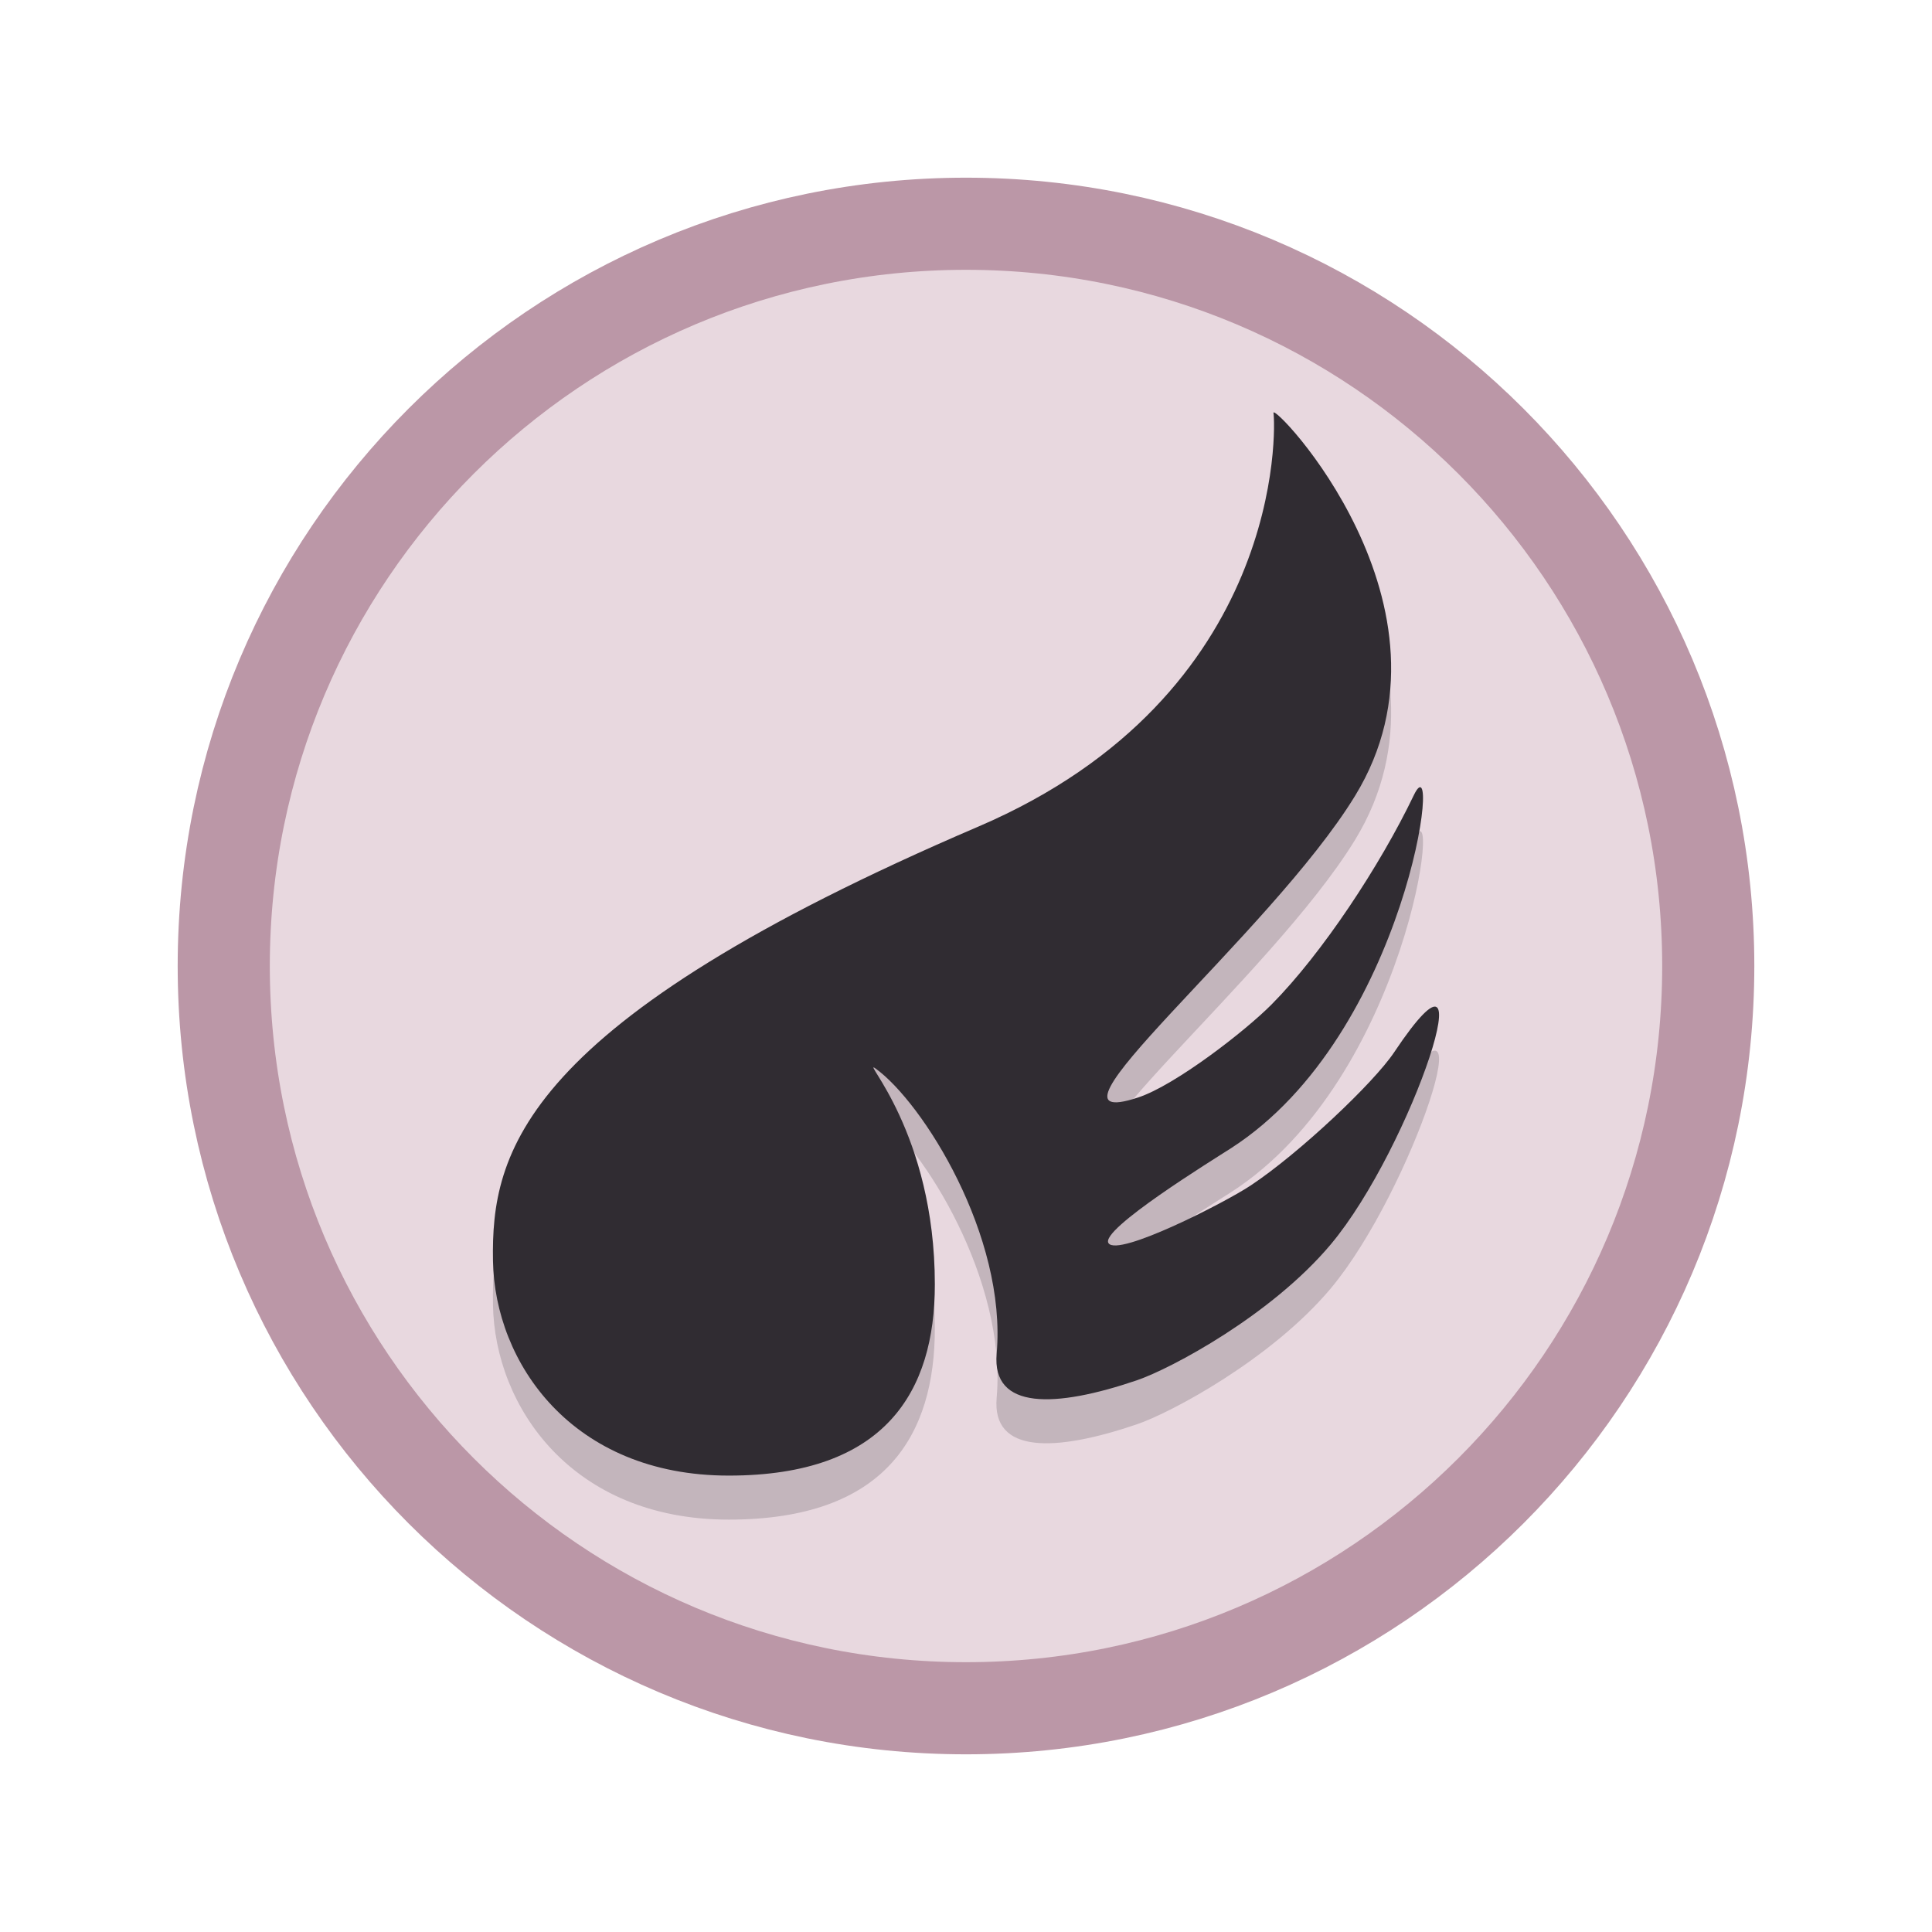
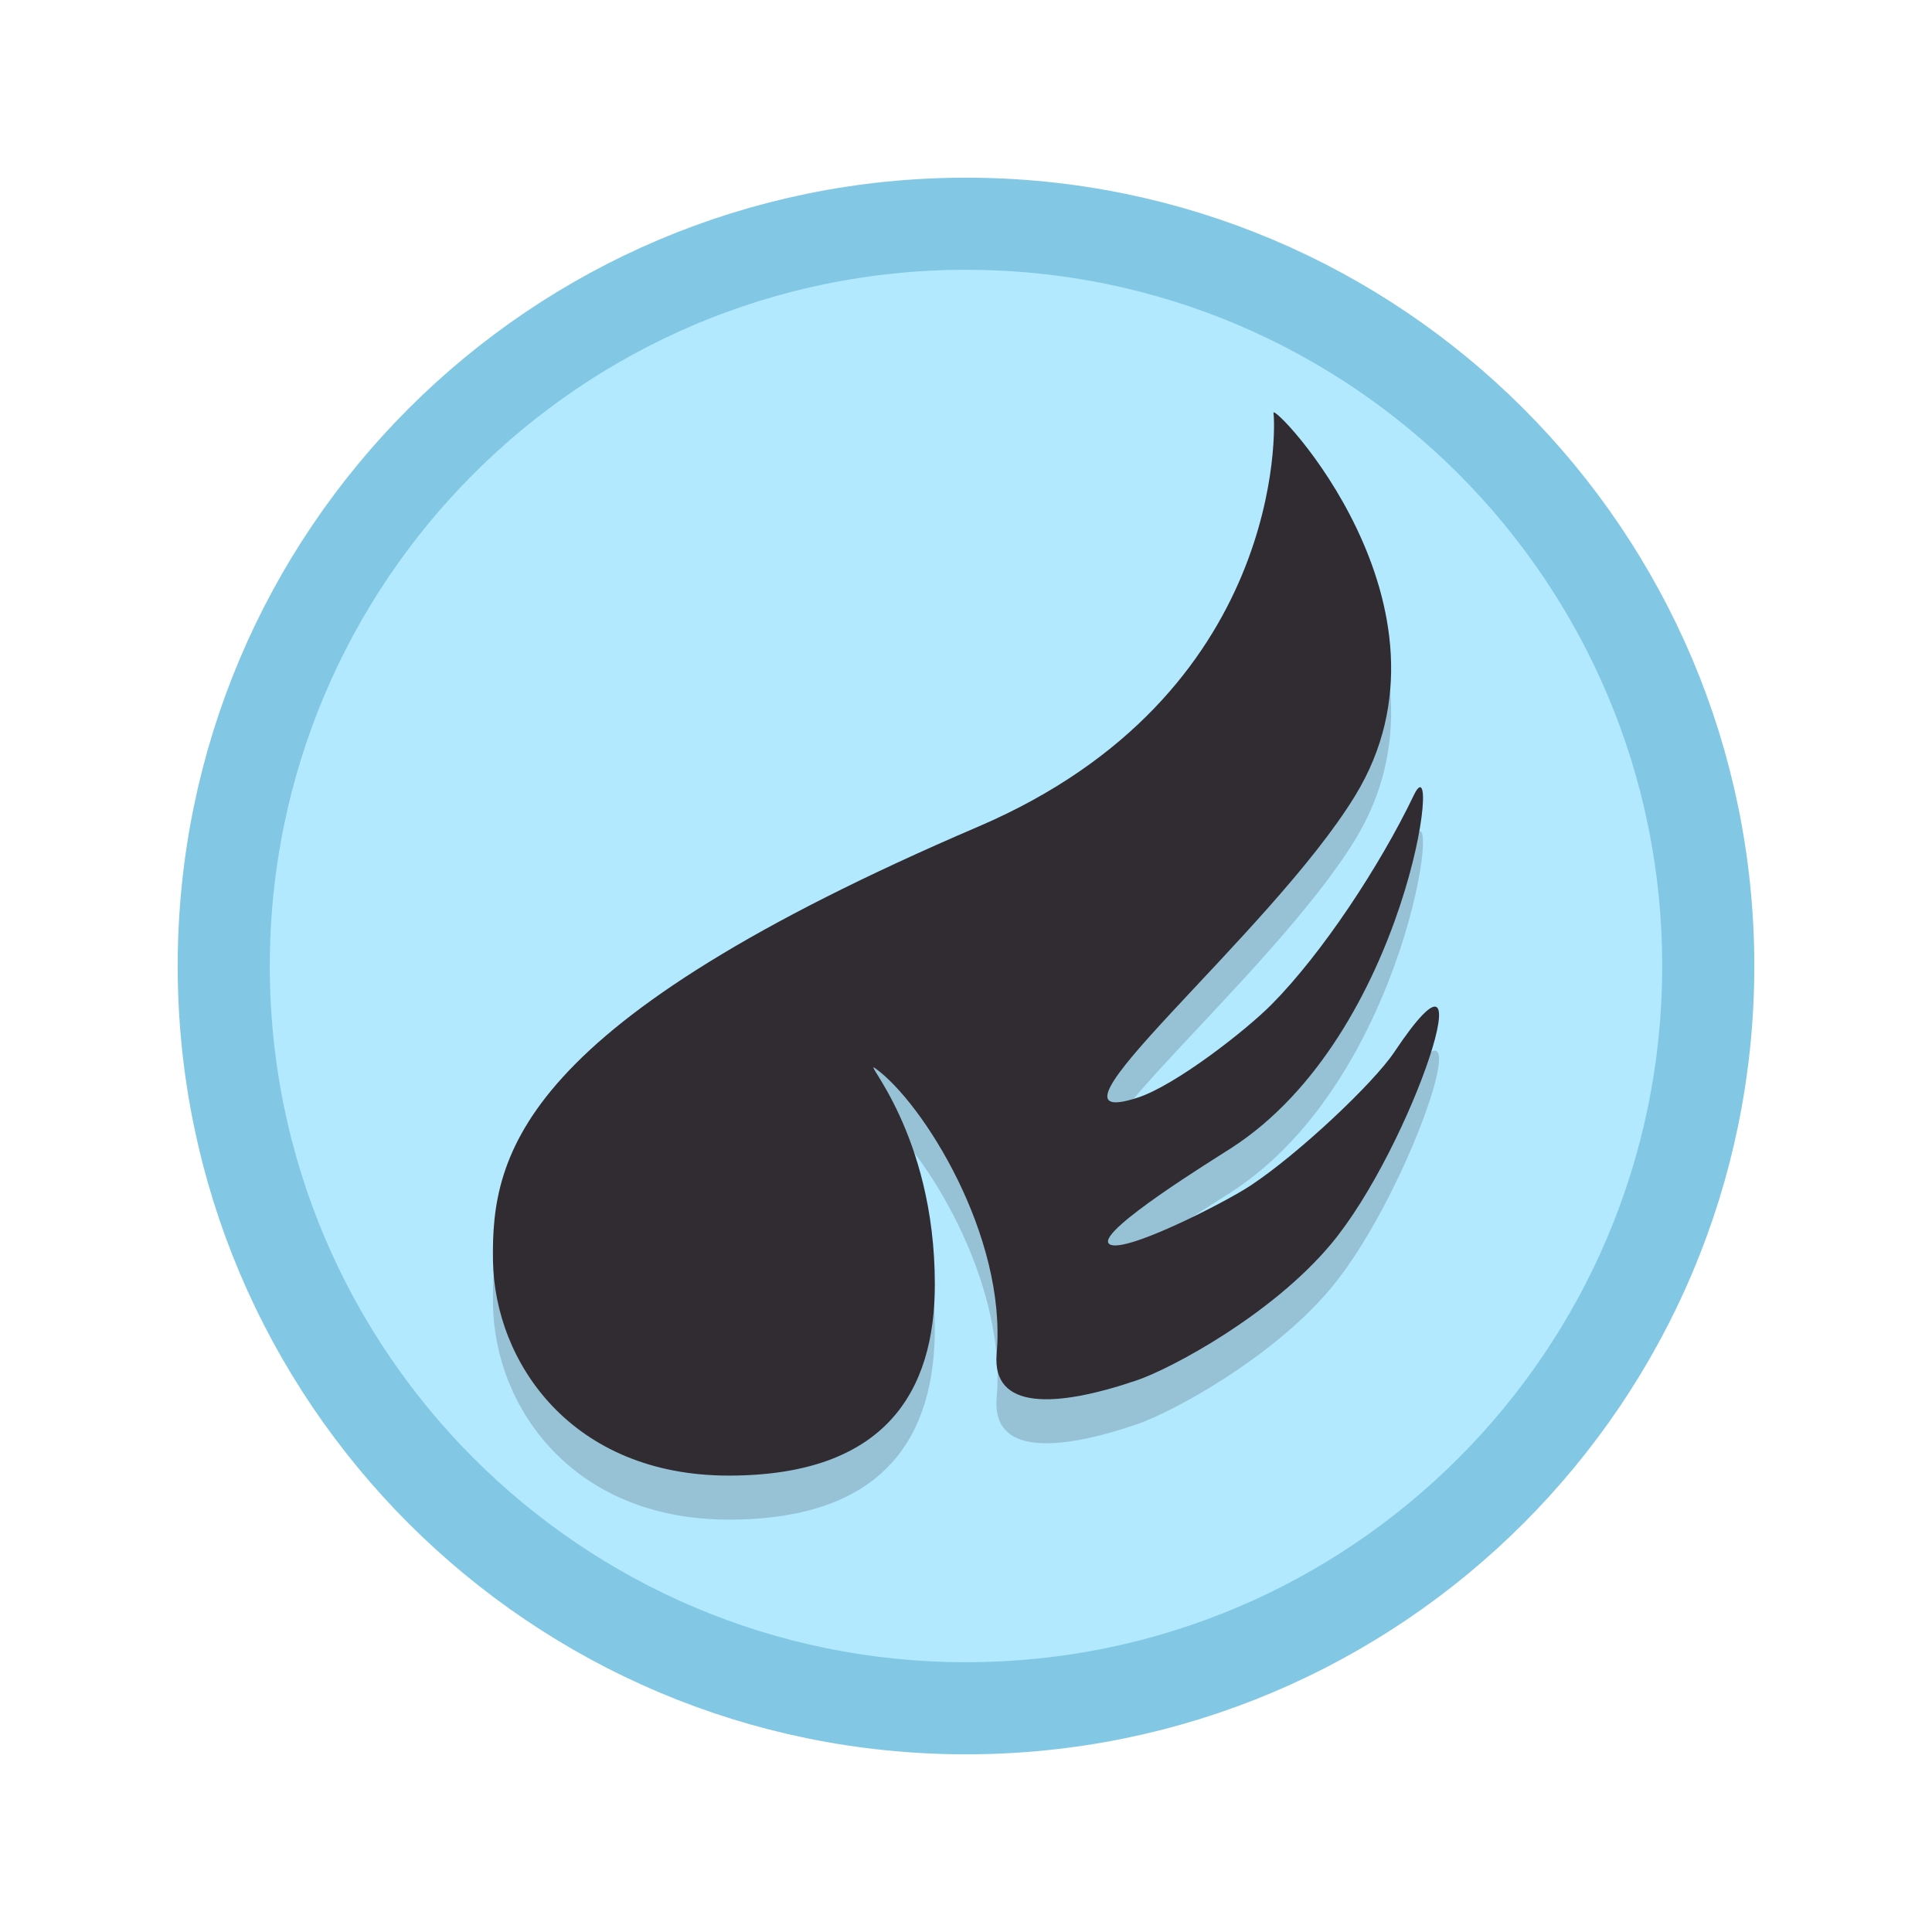
<svg xmlns="http://www.w3.org/2000/svg" width="100%" height="100%" viewBox="0 0 42 42" version="1.1" xml:space="preserve" style="fill-rule:evenodd;clip-rule:evenodd;">
  <g transform="matrix(1,0,0,1,3,3)">
    <g id="FLYING" transform="matrix(0.949174,0,0,0.949174,1.76912,1.9115)">
      <g>
-         <circle id="svg_4" cx="17.1" cy="16.95" r="17" style="fill:rgb(232,216,223);stroke:rgb(187,151,167);stroke-width:2.11px;" />
+         <circle id="svg_4" cx="17.1" cy="16.95" r="17" style="fill:#B2E9FF;stroke:#82C8E5;stroke-width:2.11px;" />
        <g transform="matrix(0.909984,0,0,0.904089,0.99857,1.22856)">
          <path d="M15.416,21.1C15.031,20.822 16.91,22.718 16.91,26.57C16.91,29.278 15.671,31.414 11.723,31.414C7.775,31.414 5.833,28.553 5.789,25.975C5.743,23.237 6.464,19.95 18,14.975C25.734,11.64 25.487,4.818 25.433,4.494C25.379,4.169 30.395,9.409 27.487,14.193C25.351,17.708 19.074,22.818 22.027,21.835C22.971,21.521 24.729,20.145 25.383,19.481C26.654,18.192 28.114,15.965 28.964,14.18C29.7,12.634 28.827,20.229 24.365,23.12C23.905,23.418 21.052,25.186 21.281,25.526C21.52,25.881 24.203,24.503 24.857,24.066C26.087,23.245 27.958,21.462 28.471,20.689C30.921,17 28.92,23.105 26.873,25.559C25.383,27.346 22.86,28.703 21.994,29C19.939,29.703 18.341,29.756 18.466,28.328C18.726,25.345 16.604,21.96 15.416,21.1Z" style="fill:rgb(48,44,50);fill-opacity:0.2;" />
        </g>
        <g transform="matrix(0.909984,0,0,0.904089,0.99857,0.220414)">
          <path d="M15.416,21.1C15.031,20.822 16.91,22.718 16.91,26.57C16.91,29.278 15.671,31.414 11.723,31.414C7.775,31.414 5.833,28.553 5.789,25.975C5.743,23.237 6.464,19.95 18,14.975C25.734,11.64 25.487,4.818 25.433,4.494C25.379,4.169 30.395,9.409 27.487,14.193C25.351,17.708 19.074,22.818 22.027,21.835C22.971,21.521 24.729,20.145 25.383,19.481C26.654,18.192 28.114,15.965 28.964,14.18C29.7,12.634 28.827,20.229 24.365,23.12C23.905,23.418 21.052,25.186 21.281,25.526C21.52,25.881 24.203,24.503 24.857,24.066C26.087,23.245 27.958,21.462 28.471,20.689C30.921,17 28.92,23.105 26.873,25.559C25.383,27.346 22.86,28.703 21.994,29C19.939,29.703 18.341,29.756 18.466,28.328C18.726,25.345 16.604,21.96 15.416,21.1Z" style="fill:rgb(48,44,50);" />
        </g>
      </g>
    </g>
  </g>
</svg>
